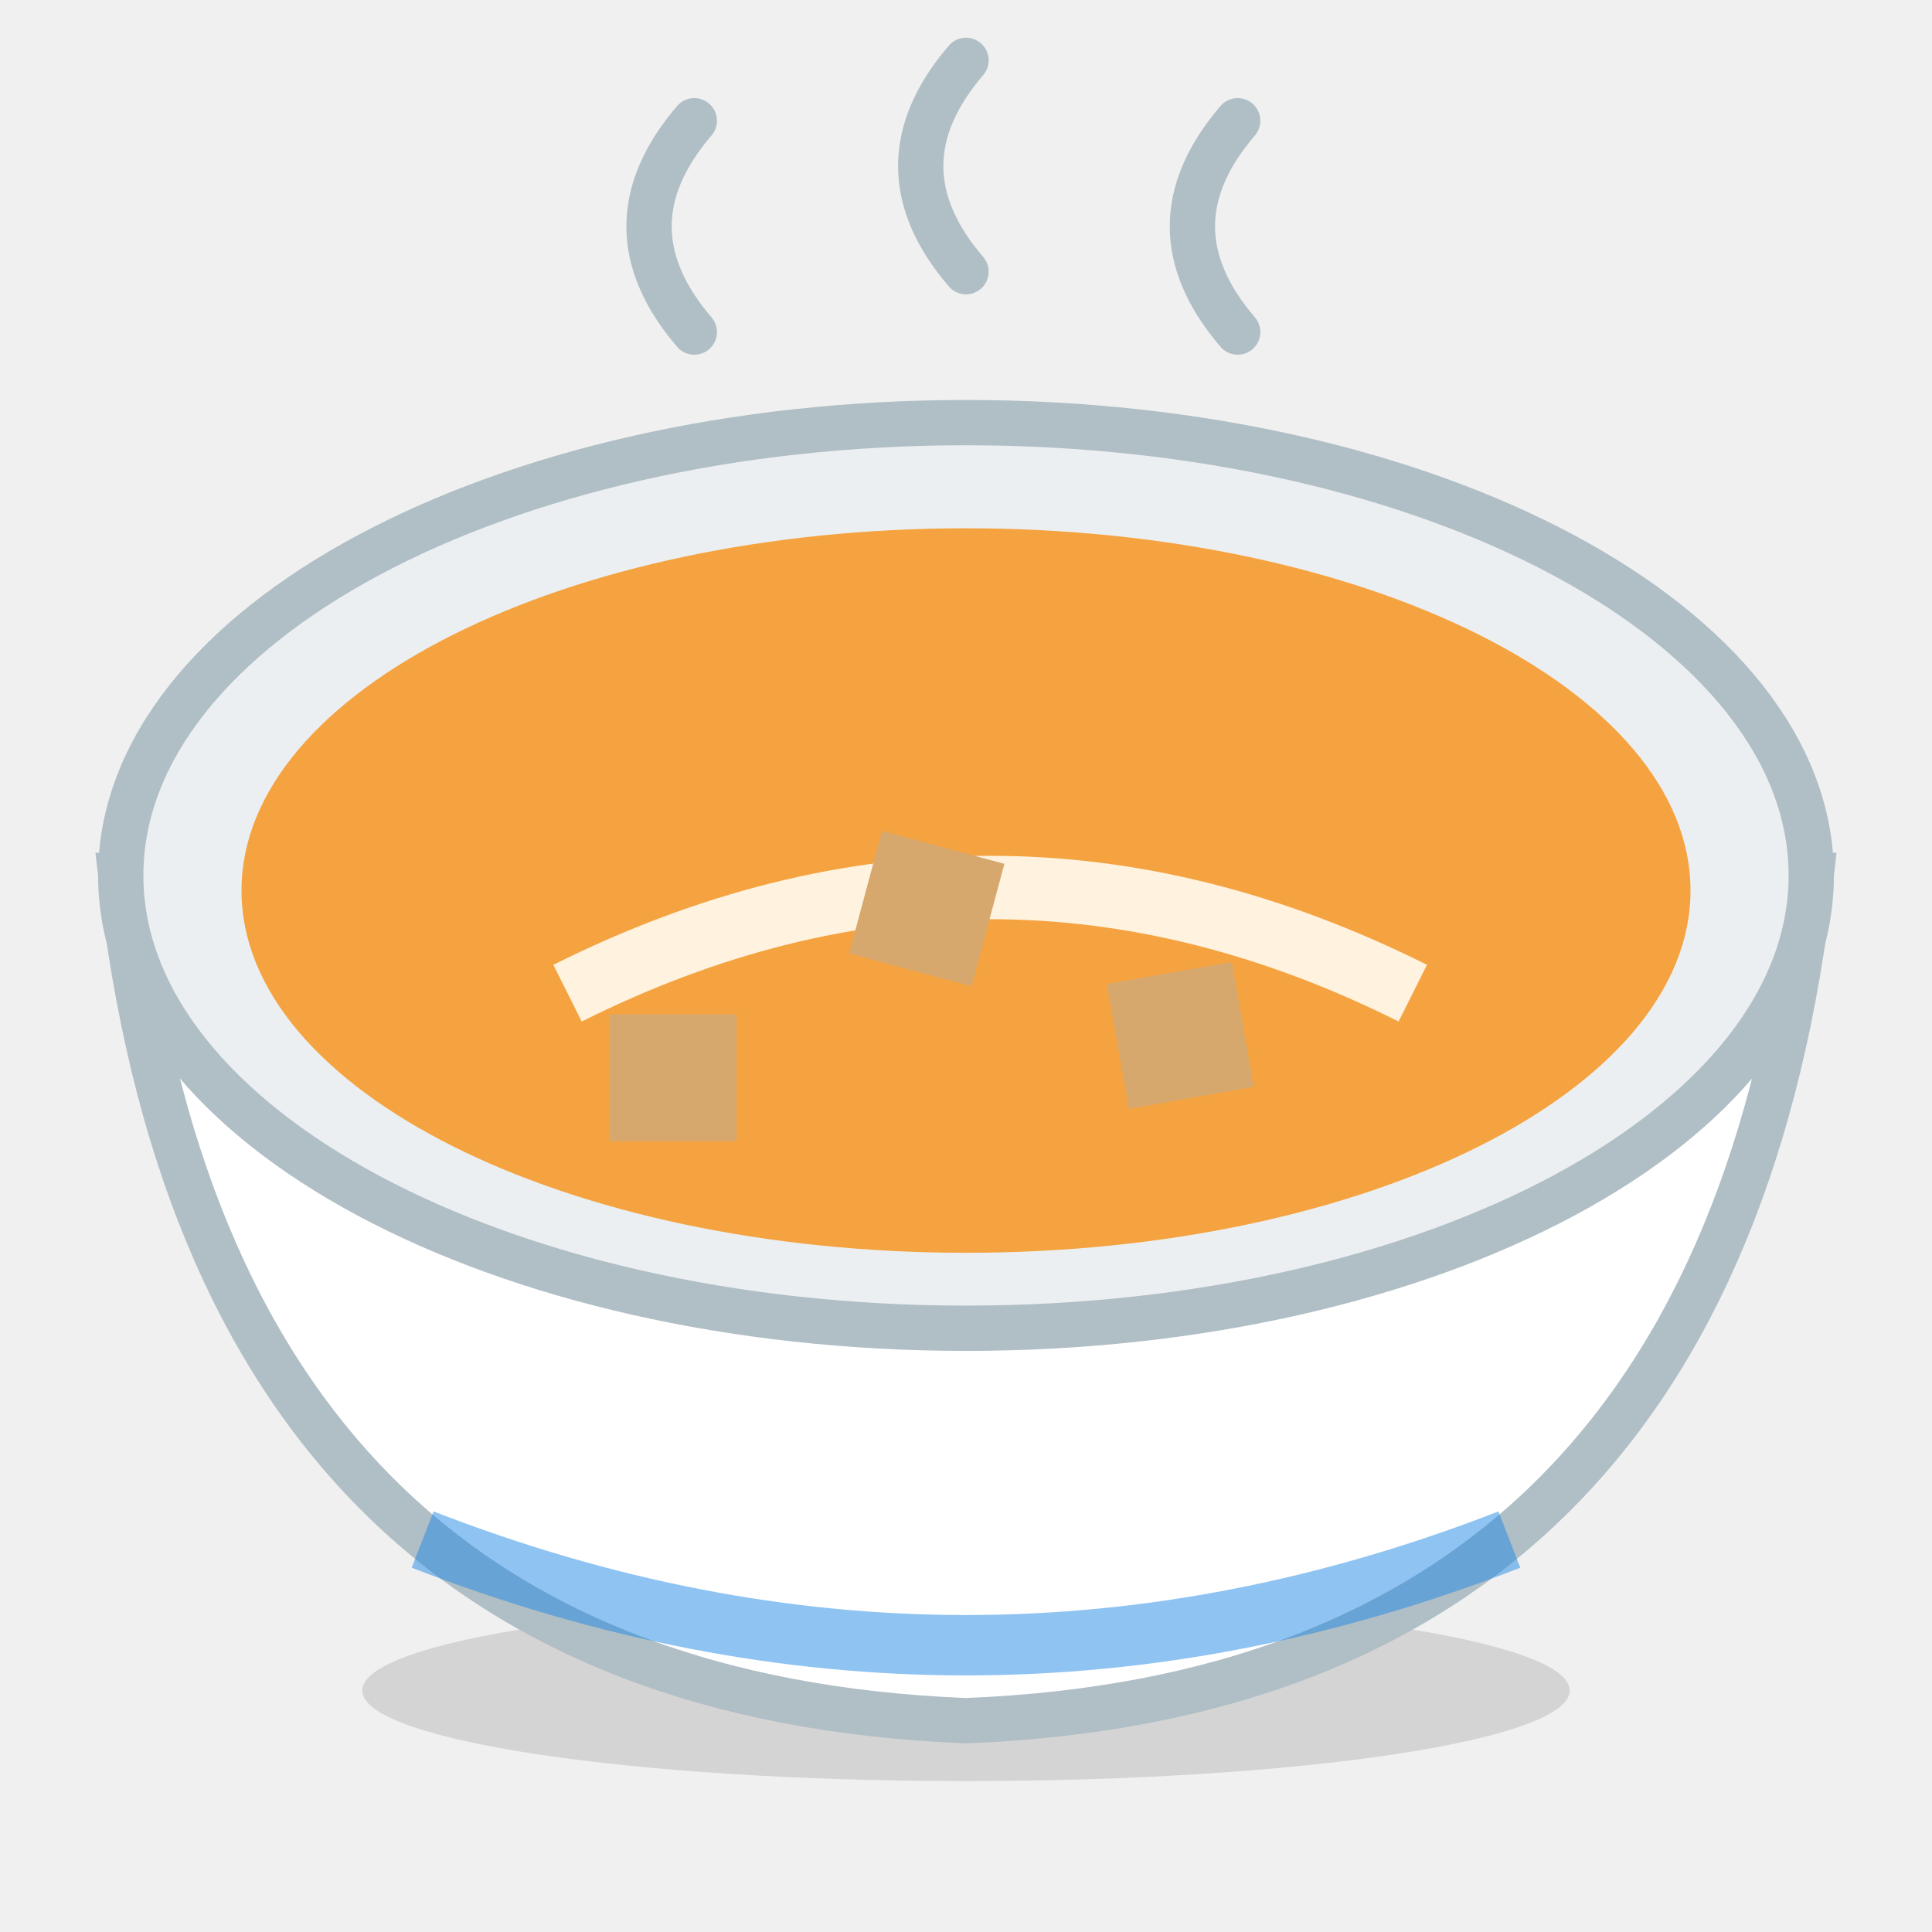
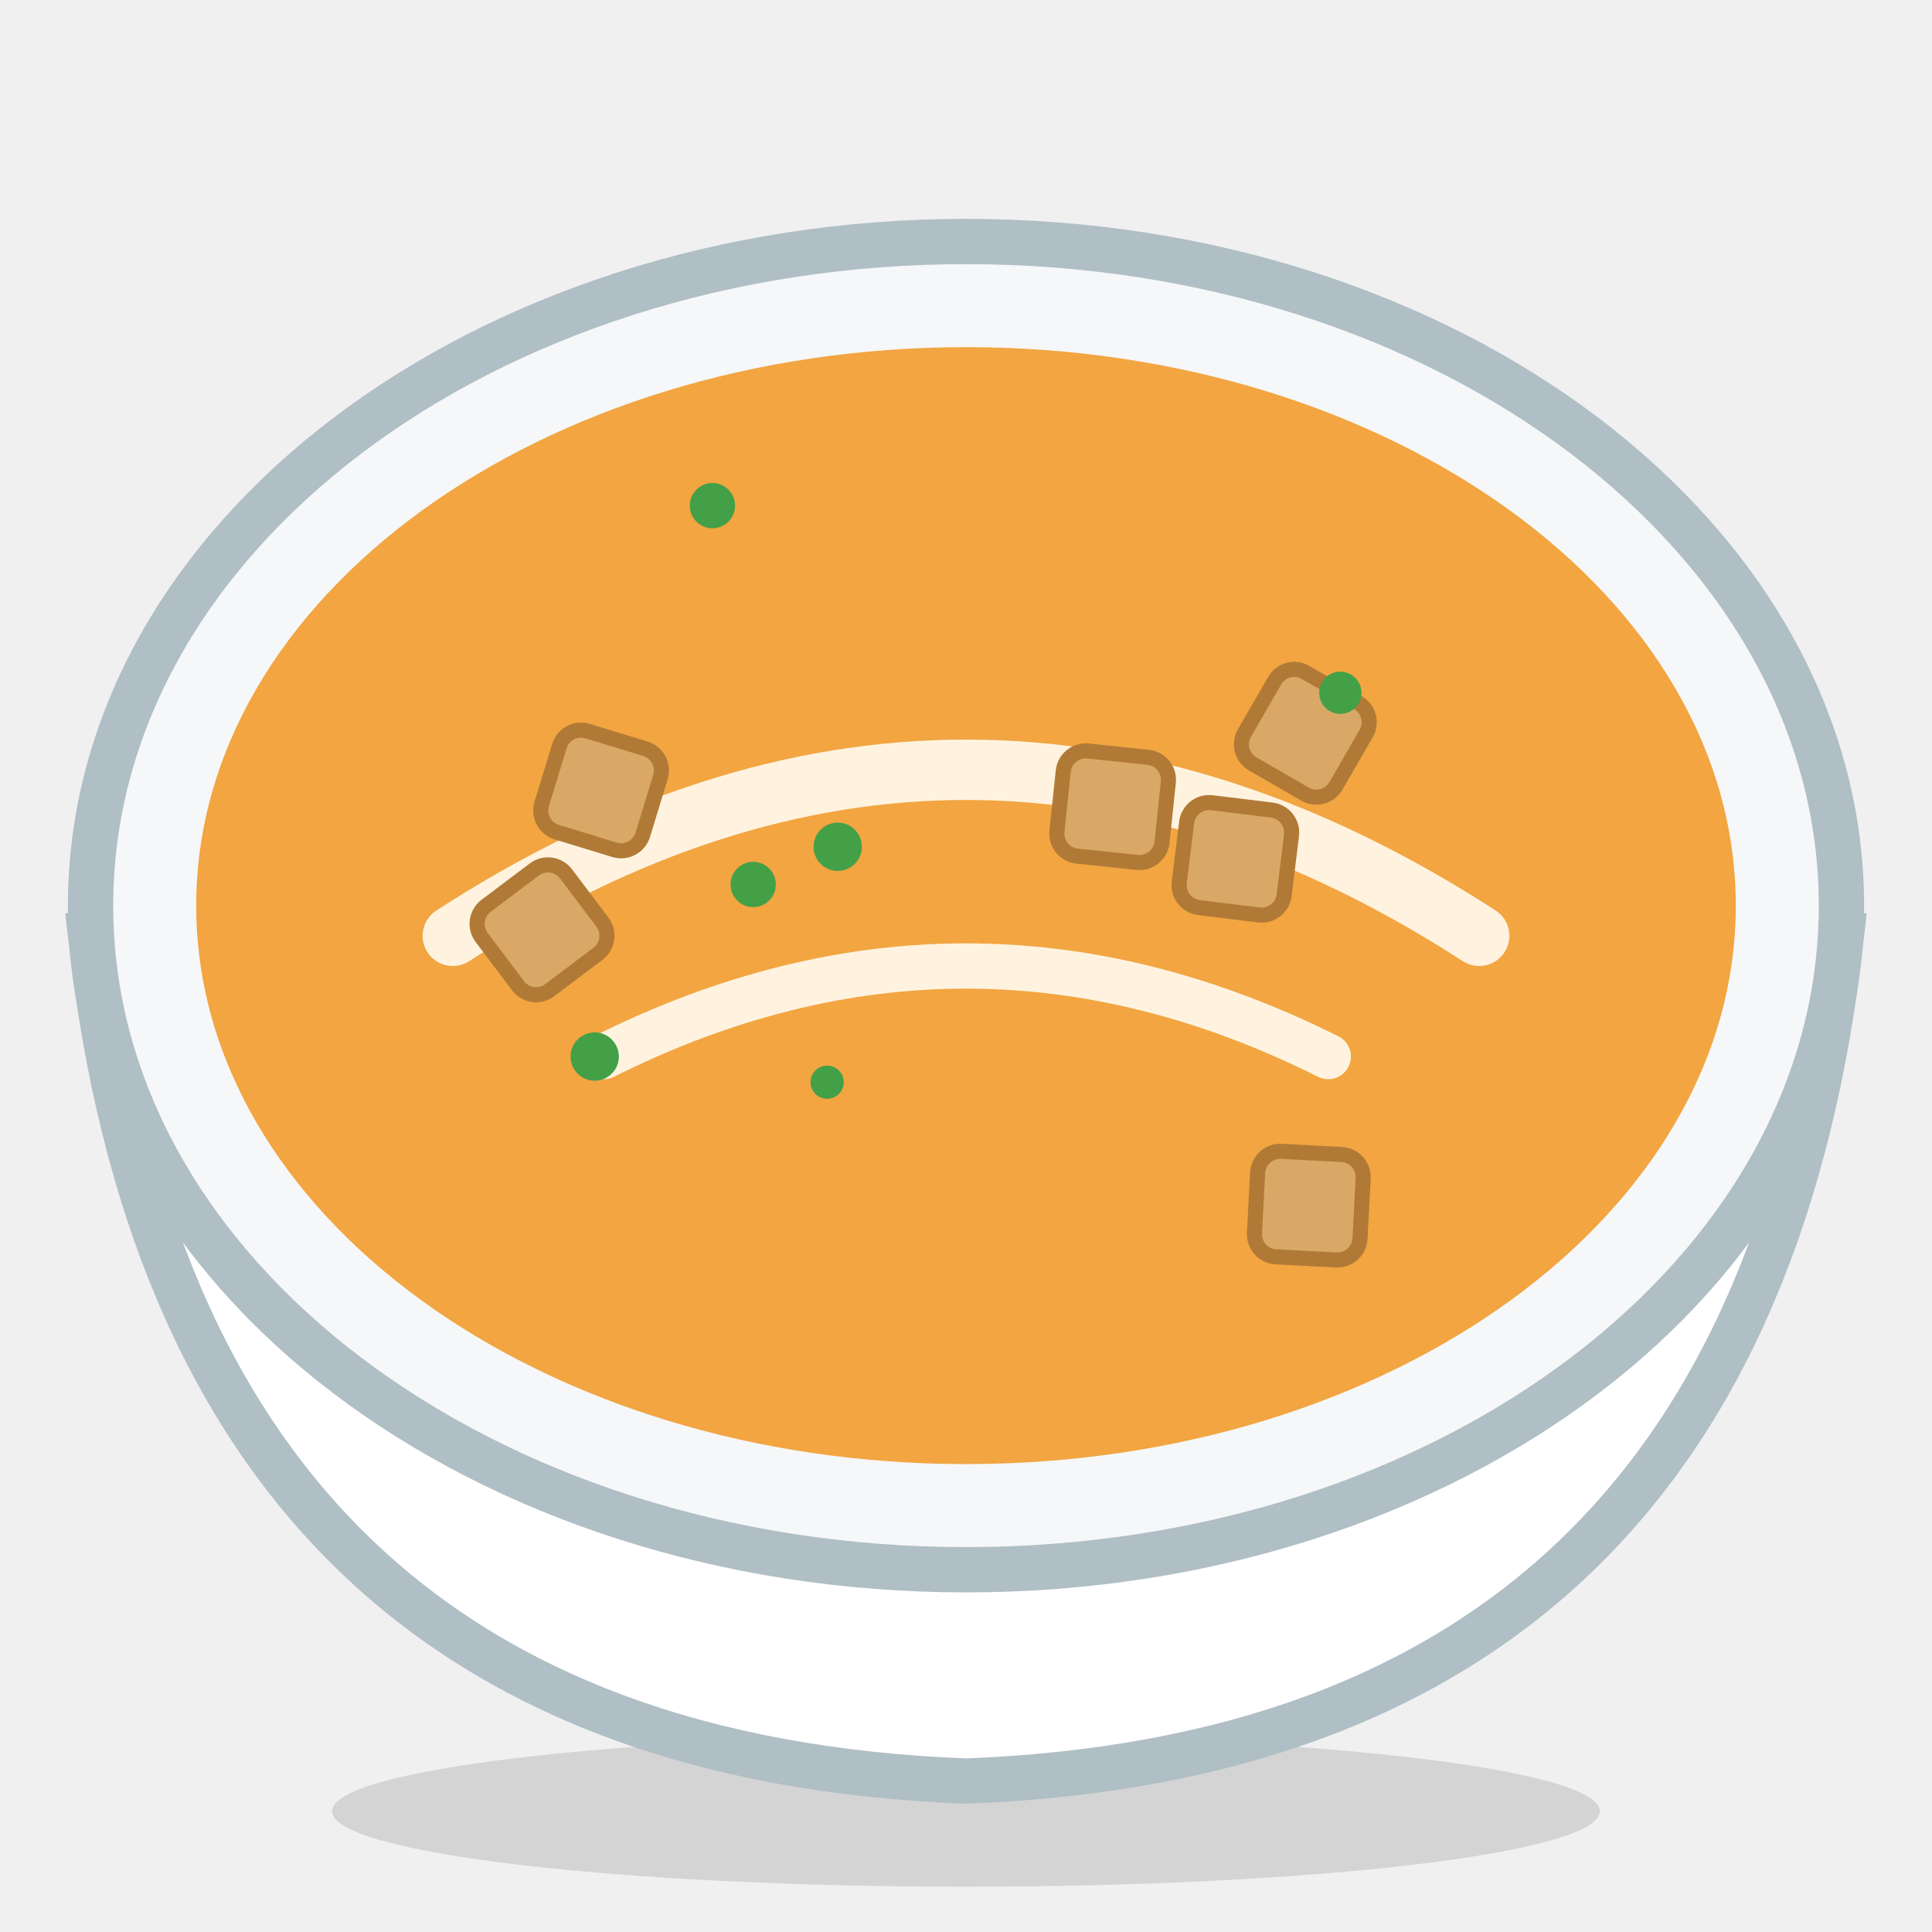
<svg xmlns="http://www.w3.org/2000/svg" viewBox="0 0 128 128">
-   <ellipse cx="64" cy="112" rx="40" ry="6" fill="#000" opacity=".12" />
-   <path d="M8 58 Q14 112 64 114 Q114 112 120 58 Z" fill="#FFFFFF" stroke="#B0BEC5" stroke-width="3" />
-   <path d="M28 102 Q64 116 100 102" stroke="#1E88E5" stroke-width="4" fill="none" opacity=".5" />
-   <ellipse cx="64" cy="58" rx="56" ry="30" fill="#ECEFF1" stroke="#B0BEC5" stroke-width="3" />
-   <ellipse cx="64" cy="59" rx="48" ry="24" fill="#F4A340" />
-   <g transform="translate(-24 -14) scale(1.4)">
-     <path d="M44 57 q20 -10 40 0" stroke="#FFF3E0" stroke-width="3" fill="none" />
-     <rect x="58" y="50" width="6" height="6" fill="#D7A86E" transform="rotate(15 61 53)" />
-     <rect x="70" y="56" width="6" height="6" fill="#D7A86E" transform="rotate(-10 73 59)" />
-     <rect x="46" y="58" width="6" height="6" fill="#D7A86E" />
+   <ellipse cx="64" cy="120" rx="42" ry="5" fill="#000" opacity=".12" />
+   <path d="M6 62 Q12 116 64 118 Q116 116 122 62 Z" fill="#FFFFFF" stroke="#B0BEC5" stroke-width="3" />
+   <ellipse cx="64" cy="60" rx="58" ry="44" fill="#F5F7F8" stroke="#B0BEC5" stroke-width="3" />
+   <ellipse cx="64" cy="60" rx="51" ry="37" fill="#F2A541" />
+   <clipPath id="s">
+     <ellipse cx="64" cy="60" rx="51" ry="37" />
+   </clipPath>
+   <g clip-path="url(#s)">
+     <path d="M30 62 q34 -22 68 0" stroke="#FFF3E0" stroke-width="4" fill="none" stroke-linecap="round" />
+     <path d="M40 70 q24 -12 48 0" stroke="#FFF3E0" stroke-width="3" fill="none" stroke-linecap="round" />
+     <rect x="37.5" y="48.0" width="7" height="7" rx="1.5" fill="#D9A866" stroke="#B07A36" stroke-width="1" transform="rotate(17 37.5 48.0)" />
+     <rect x="85.2" y="43.8" width="7" height="7" rx="1.5" fill="#D9A866" stroke="#B07A36" stroke-width="1" transform="rotate(30 85.2 43.8)" />
+     <rect x="36.6" y="56.7" width="7" height="7" rx="1.5" fill="#D9A866" stroke="#B07A36" stroke-width="1" transform="rotate(53 36.6 56.7)" />
+     <rect x="70.6" y="49.6" width="7" height="7" rx="1.5" fill="#D9A866" stroke="#B07A36" stroke-width="1" transform="rotate(6 70.6 49.6)" />
+     <rect x="78.8" y="53.0" width="7" height="7" rx="1.5" fill="#D9A866" stroke="#B07A36" stroke-width="1" transform="rotate(7 78.8 53.0)" />
+     <rect x="83.4" y="76.2" width="7" height="7" rx="1.5" fill="#D9A866" stroke="#B07A36" stroke-width="1" transform="rotate(3 83.4 76.2)" />
+     <circle cx="49.9" cy="58.6" r="1.5" fill="#43A047" opacity="1" />
+     <circle cx="55.5" cy="56.1" r="1.6" fill="#43A047" opacity="1" />
+     <circle cx="54.8" cy="71.7" r="1.1" fill="#43A047" opacity="1" />
+     <circle cx="39.4" cy="70.0" r="1.6" fill="#43A047" opacity="1" />
+     <circle cx="47.2" cy="33.5" r="1.5" fill="#43A047" opacity="1" />
+     <circle cx="88.8" cy="45.9" r="1.4" fill="#43A047" opacity="1" />
  </g>
-   <path d="M46 22 q-6 -7 0 -14 M64 18 q-6 -7 0 -14 M82 22 q-6 -7 0 -14" stroke="#B0BEC5" stroke-width="3" fill="none" stroke-linecap="round" />
</svg>
